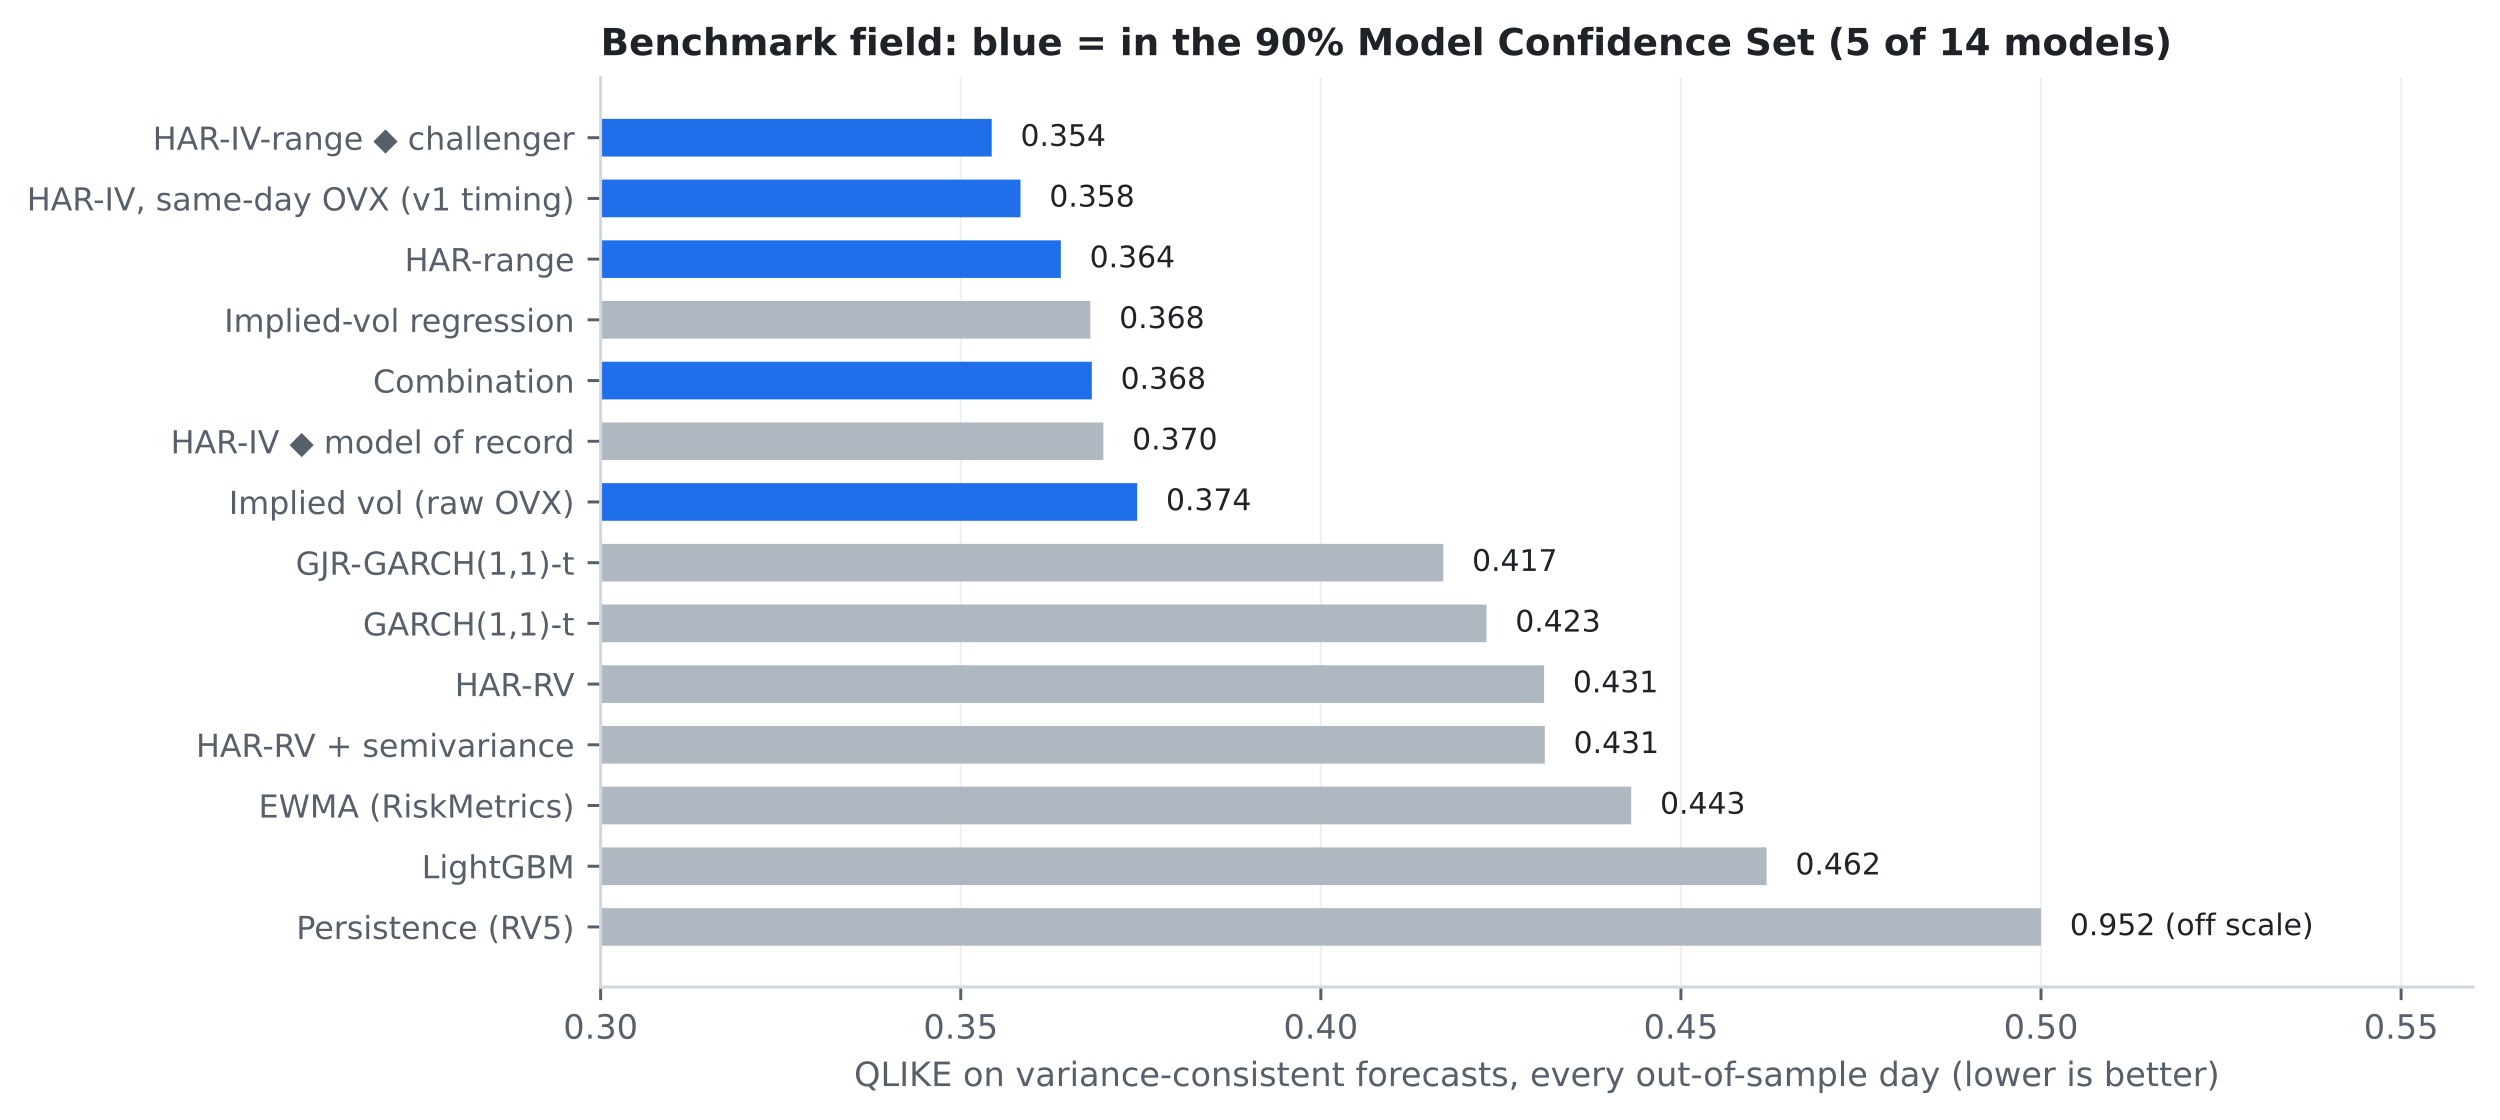
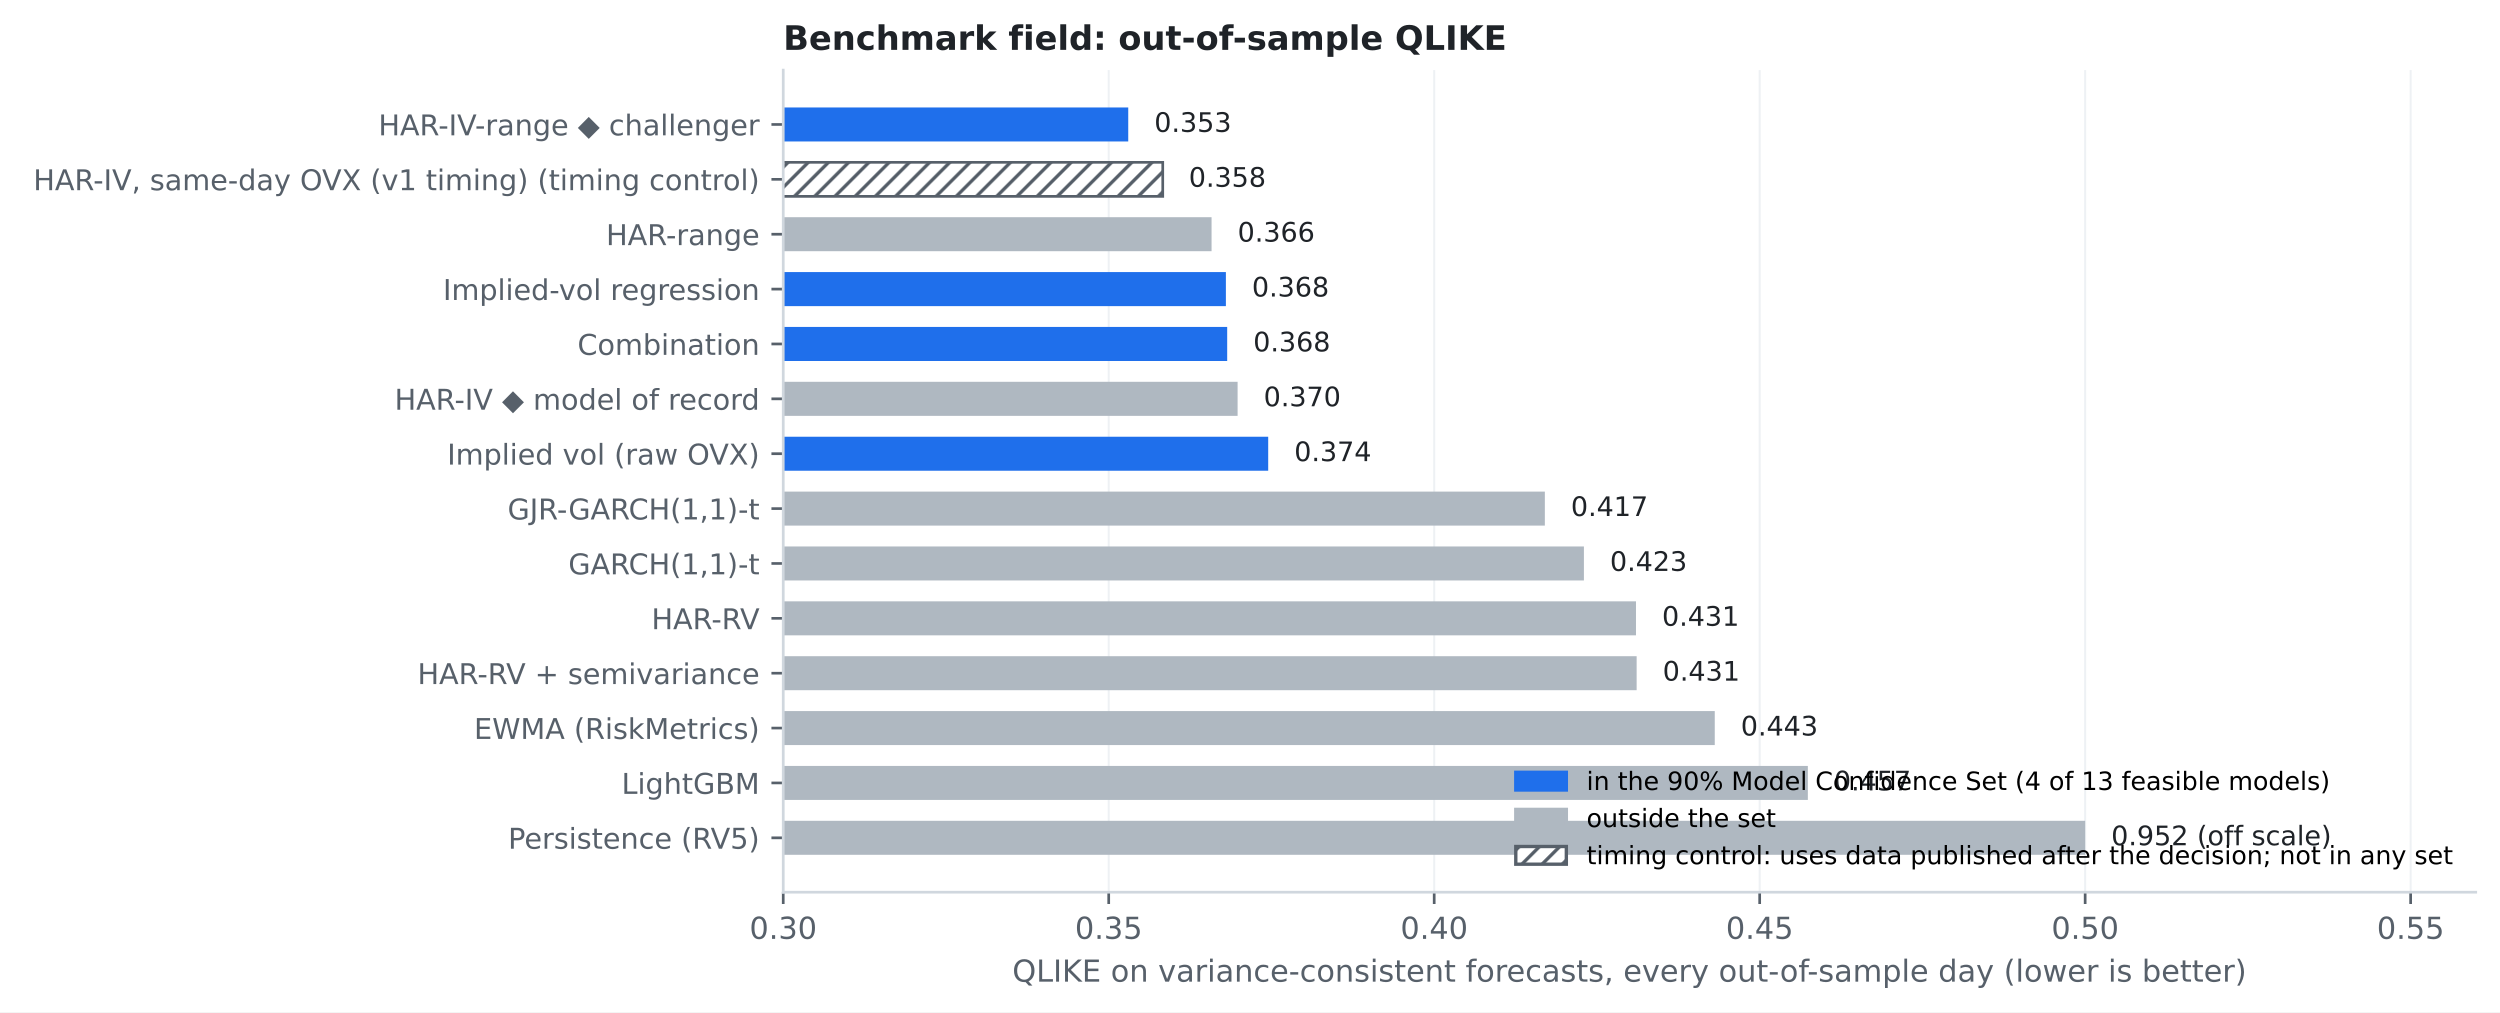
- <svg xmlns="http://www.w3.org/2000/svg" xmlns:xlink="http://www.w3.org/1999/xlink" width="670.487pt" height="300.355pt" viewBox="0 0 670.487 300.355" version="1.1">
+ <svg xmlns="http://www.w3.org/2000/svg" xmlns:xlink="http://www.w3.org/1999/xlink" width="741.8pt" height="300.355pt" viewBox="0 0 741.8 300.355" version="1.1">
  <defs>
    <style type="text/css">*{stroke-linejoin: round; stroke-linecap: butt}</style>
  </defs>
  <g id="figure_1">
    <g id="patch_1">
-       <path d="M 0 300.355  L 670.487 300.355  L 670.487 0  L 0 0  z " style="fill: #ffffff" />
+       <path d="M 0 300.355  L 741.8 300.355  L 741.8 0  L 0 0  z " style="fill: #ffffff" />
    </g>
    <g id="axes_1">
      <g id="patch_2">
-         <path d="M 161.087 264.734  L 663.287 264.734  L 663.287 20.798  L 161.087 20.798  z " style="fill: #ffffff" />
+         <path d="M 232.4 264.734  L 734.6 264.734  L 734.6 20.798  L 232.4 20.798  z " style="fill: #ffffff" />
      </g>
      <g id="matplotlib.axis_1">
        <g id="xtick_1">
          <g id="line2d_1">
-             <path d="M 161.087 264.734  L 161.087 20.798  " clip-path="url(#p96b5d17bfd)" style="fill: none; stroke: #eef1f4; stroke-width: 0.6; stroke-linecap: square" />
+             <path d="M 232.4 264.734  L 232.4 20.798  " clip-path="url(#p38cf2f1c58)" style="fill: none; stroke: #eef1f4; stroke-width: 0.6; stroke-linecap: square" />
          </g>
          <g id="line2d_2">
            <defs>
              <path id="m6ad224dbcd" d="M 0 0  L 0 3.5  " style="stroke: #57606a; stroke-width: 0.8" />
            </defs>
            <g>
-               <use xlink:href="#m6ad224dbcd" x="161.087" y="264.734" style="fill: #57606a; stroke: #57606a; stroke-width: 0.8" />
+               <use xlink:href="#m6ad224dbcd" x="232.4" y="264.734" style="fill: #57606a; stroke: #57606a; stroke-width: 0.8" />
            </g>
          </g>
          <g id="text_1">
-             <text style="font-size: 9px; font-family: 'DejaVu Sans'; text-anchor: middle; fill: #57606a" x="161.087" y="278.573" transform="rotate(-0 161.0866 278.573)">0.30</text>
+             <text style="font-size: 9px; font-family: 'DejaVu Sans'; text-anchor: middle; fill: #57606a" x="232.4" y="278.573" transform="rotate(-0 232.4003 278.573)">0.30</text>
          </g>
        </g>
        <g id="xtick_2">
          <g id="line2d_3">
-             <path d="M 257.664 264.734  L 257.664 20.798  " clip-path="url(#p96b5d17bfd)" style="fill: none; stroke: #eef1f4; stroke-width: 0.6; stroke-linecap: square" />
+             <path d="M 328.977 264.734  L 328.977 20.798  " clip-path="url(#p38cf2f1c58)" style="fill: none; stroke: #eef1f4; stroke-width: 0.6; stroke-linecap: square" />
          </g>
          <g id="line2d_4">
            <g>
-               <use xlink:href="#m6ad224dbcd" x="257.664" y="264.734" style="fill: #57606a; stroke: #57606a; stroke-width: 0.8" />
+               <use xlink:href="#m6ad224dbcd" x="328.977" y="264.734" style="fill: #57606a; stroke: #57606a; stroke-width: 0.8" />
            </g>
          </g>
          <g id="text_2">
-             <text style="font-size: 9px; font-family: 'DejaVu Sans'; text-anchor: middle; fill: #57606a" x="257.664" y="278.573" transform="rotate(-0 257.6636 278.573)">0.35</text>
+             <text style="font-size: 9px; font-family: 'DejaVu Sans'; text-anchor: middle; fill: #57606a" x="328.977" y="278.573" transform="rotate(-0 328.9772 278.573)">0.35</text>
          </g>
        </g>
        <g id="xtick_3">
          <g id="line2d_5">
-             <path d="M 354.24 264.734  L 354.24 20.798  " clip-path="url(#p96b5d17bfd)" style="fill: none; stroke: #eef1f4; stroke-width: 0.6; stroke-linecap: square" />
+             <path d="M 425.554 264.734  L 425.554 20.798  " clip-path="url(#p38cf2f1c58)" style="fill: none; stroke: #eef1f4; stroke-width: 0.6; stroke-linecap: square" />
          </g>
          <g id="line2d_6">
            <g>
-               <use xlink:href="#m6ad224dbcd" x="354.24" y="264.734" style="fill: #57606a; stroke: #57606a; stroke-width: 0.8" />
+               <use xlink:href="#m6ad224dbcd" x="425.554" y="264.734" style="fill: #57606a; stroke: #57606a; stroke-width: 0.8" />
            </g>
          </g>
          <g id="text_3">
-             <text style="font-size: 9px; font-family: 'DejaVu Sans'; text-anchor: middle; fill: #57606a" x="354.24" y="278.573" transform="rotate(-0 354.2405 278.573)">0.40</text>
+             <text style="font-size: 9px; font-family: 'DejaVu Sans'; text-anchor: middle; fill: #57606a" x="425.554" y="278.573" transform="rotate(-0 425.5542 278.573)">0.40</text>
          </g>
        </g>
        <g id="xtick_4">
          <g id="line2d_7">
-             <path d="M 450.817 264.734  L 450.817 20.798  " clip-path="url(#p96b5d17bfd)" style="fill: none; stroke: #eef1f4; stroke-width: 0.6; stroke-linecap: square" />
+             <path d="M 522.131 264.734  L 522.131 20.798  " clip-path="url(#p38cf2f1c58)" style="fill: none; stroke: #eef1f4; stroke-width: 0.6; stroke-linecap: square" />
          </g>
          <g id="line2d_8">
            <g>
-               <use xlink:href="#m6ad224dbcd" x="450.817" y="264.734" style="fill: #57606a; stroke: #57606a; stroke-width: 0.8" />
+               <use xlink:href="#m6ad224dbcd" x="522.131" y="264.734" style="fill: #57606a; stroke: #57606a; stroke-width: 0.8" />
            </g>
          </g>
          <g id="text_4">
-             <text style="font-size: 9px; font-family: 'DejaVu Sans'; text-anchor: middle; fill: #57606a" x="450.817" y="278.573" transform="rotate(-0 450.8174 278.573)">0.45</text>
+             <text style="font-size: 9px; font-family: 'DejaVu Sans'; text-anchor: middle; fill: #57606a" x="522.131" y="278.573" transform="rotate(-0 522.1311 278.573)">0.45</text>
          </g>
        </g>
        <g id="xtick_5">
          <g id="line2d_9">
-             <path d="M 547.394 264.734  L 547.394 20.798  " clip-path="url(#p96b5d17bfd)" style="fill: none; stroke: #eef1f4; stroke-width: 0.6; stroke-linecap: square" />
+             <path d="M 618.708 264.734  L 618.708 20.798  " clip-path="url(#p38cf2f1c58)" style="fill: none; stroke: #eef1f4; stroke-width: 0.6; stroke-linecap: square" />
          </g>
          <g id="line2d_10">
            <g>
-               <use xlink:href="#m6ad224dbcd" x="547.394" y="264.734" style="fill: #57606a; stroke: #57606a; stroke-width: 0.8" />
+               <use xlink:href="#m6ad224dbcd" x="618.708" y="264.734" style="fill: #57606a; stroke: #57606a; stroke-width: 0.8" />
            </g>
          </g>
          <g id="text_5">
-             <text style="font-size: 9px; font-family: 'DejaVu Sans'; text-anchor: middle; fill: #57606a" x="547.394" y="278.573" transform="rotate(-0 547.3943 278.573)">0.50</text>
+             <text style="font-size: 9px; font-family: 'DejaVu Sans'; text-anchor: middle; fill: #57606a" x="618.708" y="278.573" transform="rotate(-0 618.708 278.573)">0.50</text>
          </g>
        </g>
        <g id="xtick_6">
          <g id="line2d_11">
-             <path d="M 643.971 264.734  L 643.971 20.798  " clip-path="url(#p96b5d17bfd)" style="fill: none; stroke: #eef1f4; stroke-width: 0.6; stroke-linecap: square" />
+             <path d="M 715.285 264.734  L 715.285 20.798  " clip-path="url(#p38cf2f1c58)" style="fill: none; stroke: #eef1f4; stroke-width: 0.6; stroke-linecap: square" />
          </g>
          <g id="line2d_12">
            <g>
-               <use xlink:href="#m6ad224dbcd" x="643.971" y="264.734" style="fill: #57606a; stroke: #57606a; stroke-width: 0.8" />
+               <use xlink:href="#m6ad224dbcd" x="715.285" y="264.734" style="fill: #57606a; stroke: #57606a; stroke-width: 0.8" />
            </g>
          </g>
          <g id="text_6">
-             <text style="font-size: 9px; font-family: 'DejaVu Sans'; text-anchor: middle; fill: #57606a" x="643.971" y="278.573" transform="rotate(-0 643.9713 278.573)">0.55</text>
+             <text style="font-size: 9px; font-family: 'DejaVu Sans'; text-anchor: middle; fill: #57606a" x="715.285" y="278.573" transform="rotate(-0 715.2849 278.573)">0.55</text>
          </g>
        </g>
        <g id="text_7">
-           <text style="font-size: 9px; font-family: 'DejaVu Sans'; text-anchor: middle; fill: #57606a" x="412.187" y="291.283" transform="rotate(-0 412.1866 291.2833)">QLIKE on variance-consistent forecasts, every out-of-sample day (lower is better)</text>
+           <text style="font-size: 9px; font-family: 'DejaVu Sans'; text-anchor: middle; fill: #57606a" x="483.5" y="291.283" transform="rotate(-0 483.5003 291.2833)">QLIKE on variance-consistent forecasts, every out-of-sample day (lower is better)</text>
        </g>
      </g>
      <g id="matplotlib.axis_2">
        <g id="ytick_1">
          <g id="line2d_13">
            <defs>
              <path id="m0299c22814" d="M 0 0  L -3.5 0  " style="stroke: #57606a; stroke-width: 0.8" />
            </defs>
            <g>
-               <use xlink:href="#m0299c22814" x="161.087" y="248.599" style="fill: #57606a; stroke: #57606a; stroke-width: 0.8" />
+               <use xlink:href="#m0299c22814" x="232.4" y="248.599" style="fill: #57606a; stroke: #57606a; stroke-width: 0.8" />
            </g>
          </g>
          <g id="text_8">
-             <text style="font-size: 8.5px; font-family: 'DejaVu Sans'; text-anchor: end; fill: #57606a" x="154.087" y="251.828" transform="rotate(-0 154.0866 251.8284)">Persistence (RV5)</text>
+             <text style="font-size: 8.5px; font-family: 'DejaVu Sans'; text-anchor: end; fill: #57606a" x="225.4" y="251.828" transform="rotate(-0 225.4003 251.8284)">Persistence (RV5)</text>
          </g>
        </g>
        <g id="ytick_2">
          <g id="line2d_14">
            <g>
-               <use xlink:href="#m0299c22814" x="161.087" y="232.317" style="fill: #57606a; stroke: #57606a; stroke-width: 0.8" />
+               <use xlink:href="#m0299c22814" x="232.4" y="232.317" style="fill: #57606a; stroke: #57606a; stroke-width: 0.8" />
            </g>
          </g>
          <g id="text_9">
-             <text style="font-size: 8.5px; font-family: 'DejaVu Sans'; text-anchor: end; fill: #57606a" x="154.087" y="235.546" transform="rotate(-0 154.0866 235.5464)">LightGBM</text>
+             <text style="font-size: 8.5px; font-family: 'DejaVu Sans'; text-anchor: end; fill: #57606a" x="225.4" y="235.546" transform="rotate(-0 225.4003 235.5464)">LightGBM</text>
          </g>
        </g>
        <g id="ytick_3">
          <g id="line2d_15">
            <g>
-               <use xlink:href="#m0299c22814" x="161.087" y="216.035" style="fill: #57606a; stroke: #57606a; stroke-width: 0.8" />
+               <use xlink:href="#m0299c22814" x="232.4" y="216.035" style="fill: #57606a; stroke: #57606a; stroke-width: 0.8" />
            </g>
          </g>
          <g id="text_10">
-             <text style="font-size: 8.5px; font-family: 'DejaVu Sans'; text-anchor: end; fill: #57606a" x="154.087" y="219.264" transform="rotate(-0 154.0866 219.2645)">EWMA (RiskMetrics)</text>
+             <text style="font-size: 8.5px; font-family: 'DejaVu Sans'; text-anchor: end; fill: #57606a" x="225.4" y="219.264" transform="rotate(-0 225.4003 219.2645)">EWMA (RiskMetrics)</text>
          </g>
        </g>
        <g id="ytick_4">
          <g id="line2d_16">
            <g>
-               <use xlink:href="#m0299c22814" x="161.087" y="199.753" style="fill: #57606a; stroke: #57606a; stroke-width: 0.8" />
+               <use xlink:href="#m0299c22814" x="232.4" y="199.753" style="fill: #57606a; stroke: #57606a; stroke-width: 0.8" />
            </g>
          </g>
          <g id="text_11">
-             <text style="font-size: 8.5px; font-family: 'DejaVu Sans'; text-anchor: end; fill: #57606a" x="154.087" y="202.983" transform="rotate(-0 154.0866 202.9826)">HAR-RV + semivariance</text>
+             <text style="font-size: 8.5px; font-family: 'DejaVu Sans'; text-anchor: end; fill: #57606a" x="225.4" y="202.983" transform="rotate(-0 225.4003 202.9826)">HAR-RV + semivariance</text>
          </g>
        </g>
        <g id="ytick_5">
          <g id="line2d_17">
            <g>
-               <use xlink:href="#m0299c22814" x="161.087" y="183.471" style="fill: #57606a; stroke: #57606a; stroke-width: 0.8" />
+               <use xlink:href="#m0299c22814" x="232.4" y="183.471" style="fill: #57606a; stroke: #57606a; stroke-width: 0.8" />
            </g>
          </g>
          <g id="text_12">
-             <text style="font-size: 8.5px; font-family: 'DejaVu Sans'; text-anchor: end; fill: #57606a" x="154.087" y="186.701" transform="rotate(-0 154.0866 186.7006)">HAR-RV</text>
+             <text style="font-size: 8.5px; font-family: 'DejaVu Sans'; text-anchor: end; fill: #57606a" x="225.4" y="186.701" transform="rotate(-0 225.4003 186.7006)">HAR-RV</text>
          </g>
        </g>
        <g id="ytick_6">
          <g id="line2d_18">
            <g>
-               <use xlink:href="#m0299c22814" x="161.087" y="167.189" style="fill: #57606a; stroke: #57606a; stroke-width: 0.8" />
+               <use xlink:href="#m0299c22814" x="232.4" y="167.189" style="fill: #57606a; stroke: #57606a; stroke-width: 0.8" />
            </g>
          </g>
          <g id="text_13">
-             <text style="font-size: 8.5px; font-family: 'DejaVu Sans'; text-anchor: end; fill: #57606a" x="154.087" y="170.419" transform="rotate(-0 154.0866 170.4187)">GARCH(1,1)-t</text>
+             <text style="font-size: 8.5px; font-family: 'DejaVu Sans'; text-anchor: end; fill: #57606a" x="225.4" y="170.419" transform="rotate(-0 225.4003 170.4187)">GARCH(1,1)-t</text>
          </g>
        </g>
        <g id="ytick_7">
          <g id="line2d_19">
            <g>
-               <use xlink:href="#m0299c22814" x="161.087" y="150.907" style="fill: #57606a; stroke: #57606a; stroke-width: 0.8" />
+               <use xlink:href="#m0299c22814" x="232.4" y="150.907" style="fill: #57606a; stroke: #57606a; stroke-width: 0.8" />
            </g>
          </g>
          <g id="text_14">
-             <text style="font-size: 8.5px; font-family: 'DejaVu Sans'; text-anchor: end; fill: #57606a" x="154.087" y="154.137" transform="rotate(-0 154.0866 154.1367)">GJR-GARCH(1,1)-t</text>
+             <text style="font-size: 8.5px; font-family: 'DejaVu Sans'; text-anchor: end; fill: #57606a" x="225.4" y="154.137" transform="rotate(-0 225.4003 154.1367)">GJR-GARCH(1,1)-t</text>
          </g>
        </g>
        <g id="ytick_8">
          <g id="line2d_20">
            <g>
-               <use xlink:href="#m0299c22814" x="161.087" y="134.625" style="fill: #57606a; stroke: #57606a; stroke-width: 0.8" />
+               <use xlink:href="#m0299c22814" x="232.4" y="134.625" style="fill: #57606a; stroke: #57606a; stroke-width: 0.8" />
            </g>
          </g>
          <g id="text_15">
-             <text style="font-size: 8.5px; font-family: 'DejaVu Sans'; text-anchor: end; fill: #57606a" x="154.087" y="137.855" transform="rotate(-0 154.0866 137.8548)">Implied vol (raw OVX)</text>
+             <text style="font-size: 8.5px; font-family: 'DejaVu Sans'; text-anchor: end; fill: #57606a" x="225.4" y="137.855" transform="rotate(-0 225.4003 137.8548)">Implied vol (raw OVX)</text>
          </g>
        </g>
        <g id="ytick_9">
          <g id="line2d_21">
            <g>
-               <use xlink:href="#m0299c22814" x="161.087" y="118.344" style="fill: #57606a; stroke: #57606a; stroke-width: 0.8" />
+               <use xlink:href="#m0299c22814" x="232.4" y="118.344" style="fill: #57606a; stroke: #57606a; stroke-width: 0.8" />
            </g>
          </g>
          <g id="text_16">
-             <text style="font-size: 8.5px; font-family: 'DejaVu Sans'; text-anchor: end; fill: #57606a" x="154.087" y="121.573" transform="rotate(-0 154.0866 121.5729)">HAR-IV  ◆ model of record</text>
+             <text style="font-size: 8.5px; font-family: 'DejaVu Sans'; text-anchor: end; fill: #57606a" x="225.4" y="121.573" transform="rotate(-0 225.4003 121.5729)">HAR-IV  ◆ model of record</text>
          </g>
        </g>
        <g id="ytick_10">
          <g id="line2d_22">
            <g>
-               <use xlink:href="#m0299c22814" x="161.087" y="102.062" style="fill: #57606a; stroke: #57606a; stroke-width: 0.8" />
+               <use xlink:href="#m0299c22814" x="232.4" y="102.062" style="fill: #57606a; stroke: #57606a; stroke-width: 0.8" />
            </g>
          </g>
          <g id="text_17">
-             <text style="font-size: 8.5px; font-family: 'DejaVu Sans'; text-anchor: end; fill: #57606a" x="154.087" y="105.291" transform="rotate(-0 154.0866 105.2909)">Combination</text>
+             <text style="font-size: 8.5px; font-family: 'DejaVu Sans'; text-anchor: end; fill: #57606a" x="225.4" y="105.291" transform="rotate(-0 225.4003 105.2909)">Combination</text>
          </g>
        </g>
        <g id="ytick_11">
          <g id="line2d_23">
            <g>
-               <use xlink:href="#m0299c22814" x="161.087" y="85.78" style="fill: #57606a; stroke: #57606a; stroke-width: 0.8" />
+               <use xlink:href="#m0299c22814" x="232.4" y="85.78" style="fill: #57606a; stroke: #57606a; stroke-width: 0.8" />
            </g>
          </g>
          <g id="text_18">
-             <text style="font-size: 8.5px; font-family: 'DejaVu Sans'; text-anchor: end; fill: #57606a" x="154.087" y="89.009" transform="rotate(-0 154.0866 89.00899)">Implied-vol regression</text>
+             <text style="font-size: 8.5px; font-family: 'DejaVu Sans'; text-anchor: end; fill: #57606a" x="225.4" y="89.009" transform="rotate(-0 225.4003 89.00899)">Implied-vol regression</text>
          </g>
        </g>
        <g id="ytick_12">
          <g id="line2d_24">
            <g>
-               <use xlink:href="#m0299c22814" x="161.087" y="69.498" style="fill: #57606a; stroke: #57606a; stroke-width: 0.8" />
+               <use xlink:href="#m0299c22814" x="232.4" y="69.498" style="fill: #57606a; stroke: #57606a; stroke-width: 0.8" />
            </g>
          </g>
          <g id="text_19">
-             <text style="font-size: 8.5px; font-family: 'DejaVu Sans'; text-anchor: end; fill: #57606a" x="154.087" y="72.727" transform="rotate(-0 154.0866 72.72705)">HAR-range</text>
+             <text style="font-size: 8.5px; font-family: 'DejaVu Sans'; text-anchor: end; fill: #57606a" x="225.4" y="72.727" transform="rotate(-0 225.4003 72.72705)">HAR-range</text>
          </g>
        </g>
        <g id="ytick_13">
          <g id="line2d_25">
            <g>
-               <use xlink:href="#m0299c22814" x="161.087" y="53.216" style="fill: #57606a; stroke: #57606a; stroke-width: 0.8" />
+               <use xlink:href="#m0299c22814" x="232.4" y="53.216" style="fill: #57606a; stroke: #57606a; stroke-width: 0.8" />
            </g>
          </g>
          <g id="text_20">
-             <text style="font-size: 8.5px; font-family: 'DejaVu Sans'; text-anchor: end; fill: #57606a" x="154.087" y="56.445" transform="rotate(-0 154.0866 56.44511)">HAR-IV, same-day OVX (v1 timing)</text>
+             <text style="font-size: 8.5px; font-family: 'DejaVu Sans'; text-anchor: end; fill: #57606a" x="225.4" y="56.445" transform="rotate(-0 225.4003 56.44511)">HAR-IV, same-day OVX (v1 timing)  (timing control)</text>
          </g>
        </g>
        <g id="ytick_14">
          <g id="line2d_26">
            <g>
-               <use xlink:href="#m0299c22814" x="161.087" y="36.934" style="fill: #57606a; stroke: #57606a; stroke-width: 0.8" />
+               <use xlink:href="#m0299c22814" x="232.4" y="36.934" style="fill: #57606a; stroke: #57606a; stroke-width: 0.8" />
            </g>
          </g>
          <g id="text_21">
-             <text style="font-size: 8.5px; font-family: 'DejaVu Sans'; text-anchor: end; fill: #57606a" x="154.087" y="40.163" transform="rotate(-0 154.0866 40.16317)">HAR-IV-range  ◆ challenger</text>
+             <text style="font-size: 8.5px; font-family: 'DejaVu Sans'; text-anchor: end; fill: #57606a" x="225.4" y="40.163" transform="rotate(-0 225.4003 40.16317)">HAR-IV-range  ◆ challenger</text>
          </g>
        </g>
      </g>
      <g id="patch_3">
-         <path d="M -418.375 253.646  L 547.394 253.646  L 547.394 243.552  L -418.375 243.552  z " clip-path="url(#p96b5d17bfd)" style="fill: #afb8c1" />
+         <path d="M -347.061 253.646  L 618.708 253.646  L 618.708 243.552  L -347.061 243.552  z " clip-path="url(#p38cf2f1c58)" style="fill: #afb8c1" />
      </g>
      <g id="patch_4">
-         <path d="M -418.375 237.364  L 473.803 237.364  L 473.803 227.27  L -418.375 227.27  z " clip-path="url(#p96b5d17bfd)" style="fill: #afb8c1" />
+         <path d="M -347.061 237.364  L 536.424 237.364  L 536.424 227.27  L -347.061 227.27  z " clip-path="url(#p38cf2f1c58)" style="fill: #afb8c1" />
      </g>
      <g id="patch_5">
-         <path d="M -418.375 221.083  L 437.49 221.083  L 437.49 210.988  L -418.375 210.988  z " clip-path="url(#p96b5d17bfd)" style="fill: #afb8c1" />
+         <path d="M -347.061 221.083  L 508.803 221.083  L 508.803 210.988  L -347.061 210.988  z " clip-path="url(#p38cf2f1c58)" style="fill: #afb8c1" />
      </g>
      <g id="patch_6">
-         <path d="M -418.375 204.801  L 414.311 204.801  L 414.311 194.706  L -418.375 194.706  z " clip-path="url(#p96b5d17bfd)" style="fill: #afb8c1" />
+         <path d="M -347.061 204.801  L 485.625 204.801  L 485.625 194.706  L -347.061 194.706  z " clip-path="url(#p38cf2f1c58)" style="fill: #afb8c1" />
      </g>
      <g id="patch_7">
-         <path d="M -418.375 188.519  L 414.118 188.519  L 414.118 178.424  L -418.375 178.424  z " clip-path="url(#p96b5d17bfd)" style="fill: #afb8c1" />
+         <path d="M -347.061 188.519  L 485.432 188.519  L 485.432 178.424  L -347.061 178.424  z " clip-path="url(#p38cf2f1c58)" style="fill: #afb8c1" />
      </g>
      <g id="patch_8">
-         <path d="M -418.375 172.237  L 398.666 172.237  L 398.666 162.142  L -418.375 162.142  z " clip-path="url(#p96b5d17bfd)" style="fill: #afb8c1" />
+         <path d="M -347.061 172.237  L 469.98 172.237  L 469.98 162.142  L -347.061 162.142  z " clip-path="url(#p38cf2f1c58)" style="fill: #afb8c1" />
      </g>
      <g id="patch_9">
-         <path d="M -418.375 155.955  L 387.077 155.955  L 387.077 145.86  L -418.375 145.86  z " clip-path="url(#p96b5d17bfd)" style="fill: #afb8c1" />
+         <path d="M -347.061 155.955  L 458.39 155.955  L 458.39 145.86  L -347.061 145.86  z " clip-path="url(#p38cf2f1c58)" style="fill: #afb8c1" />
      </g>
      <g id="patch_10">
-         <path d="M -418.375 139.673  L 304.986 139.673  L 304.986 129.578  L -418.375 129.578  z " clip-path="url(#p96b5d17bfd)" style="fill: #1f6feb" />
+         <path d="M -347.061 139.673  L 376.3 139.673  L 376.3 129.578  L -347.061 129.578  z " clip-path="url(#p38cf2f1c58)" style="fill: #1f6feb" />
      </g>
      <g id="patch_11">
-         <path d="M -418.375 123.391  L 295.908 123.391  L 295.908 113.296  L -418.375 113.296  z " clip-path="url(#p96b5d17bfd)" style="fill: #afb8c1" />
+         <path d="M -347.061 123.391  L 367.222 123.391  L 367.222 113.296  L -347.061 113.296  z " clip-path="url(#p38cf2f1c58)" style="fill: #afb8c1" />
      </g>
      <g id="patch_12">
-         <path d="M -418.375 107.109  L 292.818 107.109  L 292.818 97.014  L -418.375 97.014  z " clip-path="url(#p96b5d17bfd)" style="fill: #1f6feb" />
+         <path d="M -347.061 107.109  L 364.131 107.109  L 364.131 97.014  L -347.061 97.014  z " clip-path="url(#p38cf2f1c58)" style="fill: #1f6feb" />
      </g>
      <g id="patch_13">
-         <path d="M -418.375 90.827  L 292.431 90.827  L 292.431 80.732  L -418.375 80.732  z " clip-path="url(#p96b5d17bfd)" style="fill: #afb8c1" />
+         <path d="M -347.061 90.827  L 363.745 90.827  L 363.745 80.732  L -347.061 80.732  z " clip-path="url(#p38cf2f1c58)" style="fill: #1f6feb" />
      </g>
      <g id="patch_14">
-         <path d="M -418.375 74.545  L 284.512 74.545  L 284.512 64.45  L -418.375 64.45  z " clip-path="url(#p96b5d17bfd)" style="fill: #1f6feb" />
+         <path d="M -347.061 74.545  L 359.496 74.545  L 359.496 64.45  L -347.061 64.45  z " clip-path="url(#p38cf2f1c58)" style="fill: #afb8c1" />
      </g>
      <g id="patch_15">
-         <path d="M -418.375 58.263  L 273.695 58.263  L 273.695 48.168  L -418.375 48.168  z " clip-path="url(#p96b5d17bfd)" style="fill: #1f6feb" />
+         <path d="M -347.061 58.263  L 345.009 58.263  L 345.009 48.168  L -347.061 48.168  z " clip-path="url(#p38cf2f1c58)" style="fill: url(#h2dbc0f0480); stroke: #57606a; stroke-width: 0.8; stroke-linejoin: miter" />
      </g>
      <g id="patch_16">
-         <path d="M -418.375 41.981  L 265.969 41.981  L 265.969 31.886  L -418.375 31.886  z " clip-path="url(#p96b5d17bfd)" style="fill: #1f6feb" />
+         <path d="M -347.061 41.981  L 334.772 41.981  L 334.772 31.886  L -347.061 31.886  z " clip-path="url(#p38cf2f1c58)" style="fill: #1f6feb" />
      </g>
      <g id="patch_17">
-         <path d="M 161.087 264.734  L 161.087 20.798  " style="fill: none; stroke: #d0d7de; stroke-width: 0.8; stroke-linejoin: miter; stroke-linecap: square" />
+         <path d="M 232.4 264.734  L 232.4 20.798  " style="fill: none; stroke: #d0d7de; stroke-width: 0.8; stroke-linejoin: miter; stroke-linecap: square" />
      </g>
      <g id="patch_18">
-         <path d="M 161.087 264.734  L 663.287 264.734  " style="fill: none; stroke: #d0d7de; stroke-width: 0.8; stroke-linejoin: miter; stroke-linecap: square" />
+         <path d="M 232.4 264.734  L 734.6 264.734  " style="fill: none; stroke: #d0d7de; stroke-width: 0.8; stroke-linejoin: miter; stroke-linecap: square" />
      </g>
      <g id="text_22">
-         <text style="font-size: 8px; font-family: 'DejaVu Sans'; text-anchor: start; fill: #1f2328" x="555.12" y="250.807" transform="rotate(-0 555.1205 250.8065)">0.952  (off scale)</text>
+         <text style="font-size: 8px; font-family: 'DejaVu Sans'; text-anchor: start; fill: #1f2328" x="626.434" y="250.807" transform="rotate(-0 626.4342 250.8065)">0.952  (off scale)</text>
      </g>
      <g id="text_23">
-         <text style="font-size: 8px; font-family: 'DejaVu Sans'; text-anchor: start; fill: #1f2328" x="481.529" y="234.525" transform="rotate(-0 481.5289 234.5246)">0.462</text>
+         <text style="font-size: 8px; font-family: 'DejaVu Sans'; text-anchor: start; fill: #1f2328" x="544.151" y="234.525" transform="rotate(-0 544.1506 234.5246)">0.457</text>
      </g>
      <g id="text_24">
-         <text style="font-size: 8px; font-family: 'DejaVu Sans'; text-anchor: start; fill: #1f2328" x="445.216" y="218.243" transform="rotate(-0 445.2159 218.2427)">0.443</text>
+         <text style="font-size: 8px; font-family: 'DejaVu Sans'; text-anchor: start; fill: #1f2328" x="516.53" y="218.243" transform="rotate(-0 516.5296 218.2427)">0.443</text>
      </g>
      <g id="text_25">
-         <text style="font-size: 8px; font-family: 'DejaVu Sans'; text-anchor: start; fill: #1f2328" x="422.037" y="201.961" transform="rotate(-0 422.0375 201.9607)">0.431</text>
+         <text style="font-size: 8px; font-family: 'DejaVu Sans'; text-anchor: start; fill: #1f2328" x="493.351" y="201.961" transform="rotate(-0 493.3512 201.9607)">0.431</text>
      </g>
      <g id="text_26">
-         <text style="font-size: 8px; font-family: 'DejaVu Sans'; text-anchor: start; fill: #1f2328" x="421.844" y="185.679" transform="rotate(-0 421.8443 185.6788)">0.431</text>
+         <text style="font-size: 8px; font-family: 'DejaVu Sans'; text-anchor: start; fill: #1f2328" x="493.158" y="185.679" transform="rotate(-0 493.158 185.6788)">0.431</text>
      </g>
      <g id="text_27">
-         <text style="font-size: 8px; font-family: 'DejaVu Sans'; text-anchor: start; fill: #1f2328" x="406.392" y="169.397" transform="rotate(-0 406.392 169.3968)">0.423</text>
+         <text style="font-size: 8px; font-family: 'DejaVu Sans'; text-anchor: start; fill: #1f2328" x="477.706" y="169.397" transform="rotate(-0 477.7057 169.3968)">0.423</text>
      </g>
      <g id="text_28">
-         <text style="font-size: 8px; font-family: 'DejaVu Sans'; text-anchor: start; fill: #1f2328" x="394.803" y="153.115" transform="rotate(-0 394.8028 153.1149)">0.417</text>
+         <text style="font-size: 8px; font-family: 'DejaVu Sans'; text-anchor: start; fill: #1f2328" x="466.116" y="153.115" transform="rotate(-0 466.1165 153.1149)">0.417</text>
      </g>
      <g id="text_29">
-         <text style="font-size: 8px; font-family: 'DejaVu Sans'; text-anchor: start; fill: #1f2328" x="312.712" y="136.833" transform="rotate(-0 312.7124 136.833)">0.374</text>
+         <text style="font-size: 8px; font-family: 'DejaVu Sans'; text-anchor: start; fill: #1f2328" x="384.026" y="136.833" transform="rotate(-0 384.0261 136.833)">0.374</text>
      </g>
      <g id="text_30">
-         <text style="font-size: 8px; font-family: 'DejaVu Sans'; text-anchor: start; fill: #1f2328" x="303.634" y="120.551" transform="rotate(-0 303.6342 120.551)">0.370</text>
+         <text style="font-size: 8px; font-family: 'DejaVu Sans'; text-anchor: start; fill: #1f2328" x="374.948" y="120.551" transform="rotate(-0 374.9479 120.551)">0.370</text>
      </g>
      <g id="text_31">
-         <text style="font-size: 8px; font-family: 'DejaVu Sans'; text-anchor: start; fill: #1f2328" x="300.544" y="104.269" transform="rotate(-0 300.5437 104.2691)">0.368</text>
+         <text style="font-size: 8px; font-family: 'DejaVu Sans'; text-anchor: start; fill: #1f2328" x="371.857" y="104.269" transform="rotate(-0 371.8574 104.2691)">0.368</text>
      </g>
      <g id="text_32">
-         <text style="font-size: 8px; font-family: 'DejaVu Sans'; text-anchor: start; fill: #1f2328" x="300.157" y="87.987" transform="rotate(-0 300.1574 87.98715)">0.368</text>
+         <text style="font-size: 8px; font-family: 'DejaVu Sans'; text-anchor: start; fill: #1f2328" x="371.471" y="87.987" transform="rotate(-0 371.4711 87.98715)">0.368</text>
      </g>
      <g id="text_33">
-         <text style="font-size: 8px; font-family: 'DejaVu Sans'; text-anchor: start; fill: #1f2328" x="292.238" y="71.705" transform="rotate(-0 292.2381 71.70521)">0.364</text>
+         <text style="font-size: 8px; font-family: 'DejaVu Sans'; text-anchor: start; fill: #1f2328" x="367.222" y="71.705" transform="rotate(-0 367.2217 71.70521)">0.366</text>
      </g>
      <g id="text_34">
-         <text style="font-size: 8px; font-family: 'DejaVu Sans'; text-anchor: start; fill: #1f2328" x="281.421" y="55.423" transform="rotate(-0 281.4215 55.42328)">0.358</text>
+         <text style="font-size: 8px; font-family: 'DejaVu Sans'; text-anchor: start; fill: #1f2328" x="352.735" y="55.423" transform="rotate(-0 352.7352 55.42328)">0.358</text>
      </g>
      <g id="text_35">
-         <text style="font-size: 8px; font-family: 'DejaVu Sans'; text-anchor: start; fill: #1f2328" x="273.695" y="39.141" transform="rotate(-0 273.6953 39.14134)">0.354</text>
+         <text style="font-size: 8px; font-family: 'DejaVu Sans'; text-anchor: start; fill: #1f2328" x="342.498" y="39.141" transform="rotate(-0 342.498 39.14134)">0.353</text>
      </g>
      <g id="text_36">
-         <text style="font-weight: 700; font-size: 10px; font-family: 'DejaVu Sans'; text-anchor: start; fill: #1f2328" x="161.087" y="14.798" transform="rotate(-0 161.0866 14.79844)">Benchmark field: blue = in the 90% Model Confidence Set (5 of 14 models)</text>
+         <text style="font-weight: 700; font-size: 10px; font-family: 'DejaVu Sans'; text-anchor: start; fill: #1f2328" x="232.4" y="14.798" transform="rotate(-0 232.4003 14.79844)">Benchmark field: out-of-sample QLIKE</text>
+       </g>
+       <g id="legend_1">
+         <g id="patch_19">
+           <path d="M 449.764 234.407  L 464.764 234.407  L 464.764 229.157  L 449.764 229.157  z " style="fill: #1f6feb; stroke: #1f6feb; stroke-linejoin: miter" />
+         </g>
+         <g id="text_37">
+           <text style="font-size: 7.5px; font-family: 'DejaVu Sans'; text-anchor: start" x="470.764" y="234.407" transform="rotate(-0 470.7644 234.4075)">in the 90% Model Confidence Set (4 of 13 feasible models)</text>
+         </g>
+         <g id="patch_20">
+           <path d="M 449.764 245.416  L 464.764 245.416  L 464.764 240.166  L 449.764 240.166  z " style="fill: #afb8c1; stroke: #afb8c1; stroke-linejoin: miter" />
+         </g>
+         <g id="text_38">
+           <text style="font-size: 7.5px; font-family: 'DejaVu Sans'; text-anchor: start" x="470.764" y="245.416" transform="rotate(-0 470.7644 245.4161)">outside the set</text>
+         </g>
+         <g id="patch_21">
+           <path d="M 449.764 256.425  L 464.764 256.425  L 464.764 251.175  L 449.764 251.175  z " style="fill: url(#h2dbc0f0480); stroke: #57606a; stroke-linejoin: miter" />
+         </g>
+         <g id="text_39">
+           <text style="font-size: 7.5px; font-family: 'DejaVu Sans'; text-anchor: start" x="470.764" y="256.425" transform="rotate(-0 470.7644 256.4247)">timing control: uses data published after the decision; not in any set</text>
+         </g>
      </g>
    </g>
  </g>
  <defs>
-     <clipPath id="p96b5d17bfd">
-       <rect x="161.087" y="20.798" width="502.2" height="243.936" />
+     <clipPath id="p38cf2f1c58">
+       <rect x="232.4" y="20.798" width="502.2" height="243.936" />
    </clipPath>
  </defs>
+   <defs>
+     <pattern id="h2dbc0f0480" patternUnits="userSpaceOnUse" x="0" y="0" width="72" height="72">
+       <rect x="0" y="0" width="73" height="73" fill="#ffffff" />
+       <path d="M -36 36  L 36 -36  M -33 39  L 39 -33  M -30 42  L 42 -30  M -27 45  L 45 -27  M -24 48  L 48 -24  M -21 51  L 51 -21  M -18 54  L 54 -18  M -15 57  L 57 -15  M -12 60  L 60 -12  M -9 63  L 63 -9  M -6 66  L 66 -6  M -3 69  L 69 -3  M 0 72  L 72 0  M 3 75  L 75 3  M 6 78  L 78 6  M 9 81  L 81 9  M 12 84  L 84 12  M 15 87  L 87 15  M 18 90  L 90 18  M 21 93  L 93 21  M 24 96  L 96 24  M 27 99  L 99 27  M 30 102  L 102 30  M 33 105  L 105 33  M 36 108  L 108 36  " style="fill: #57606a; stroke: #57606a; stroke-width: 1.0; stroke-linecap: butt; stroke-linejoin: miter" />
+     </pattern>
+   </defs>
</svg>
